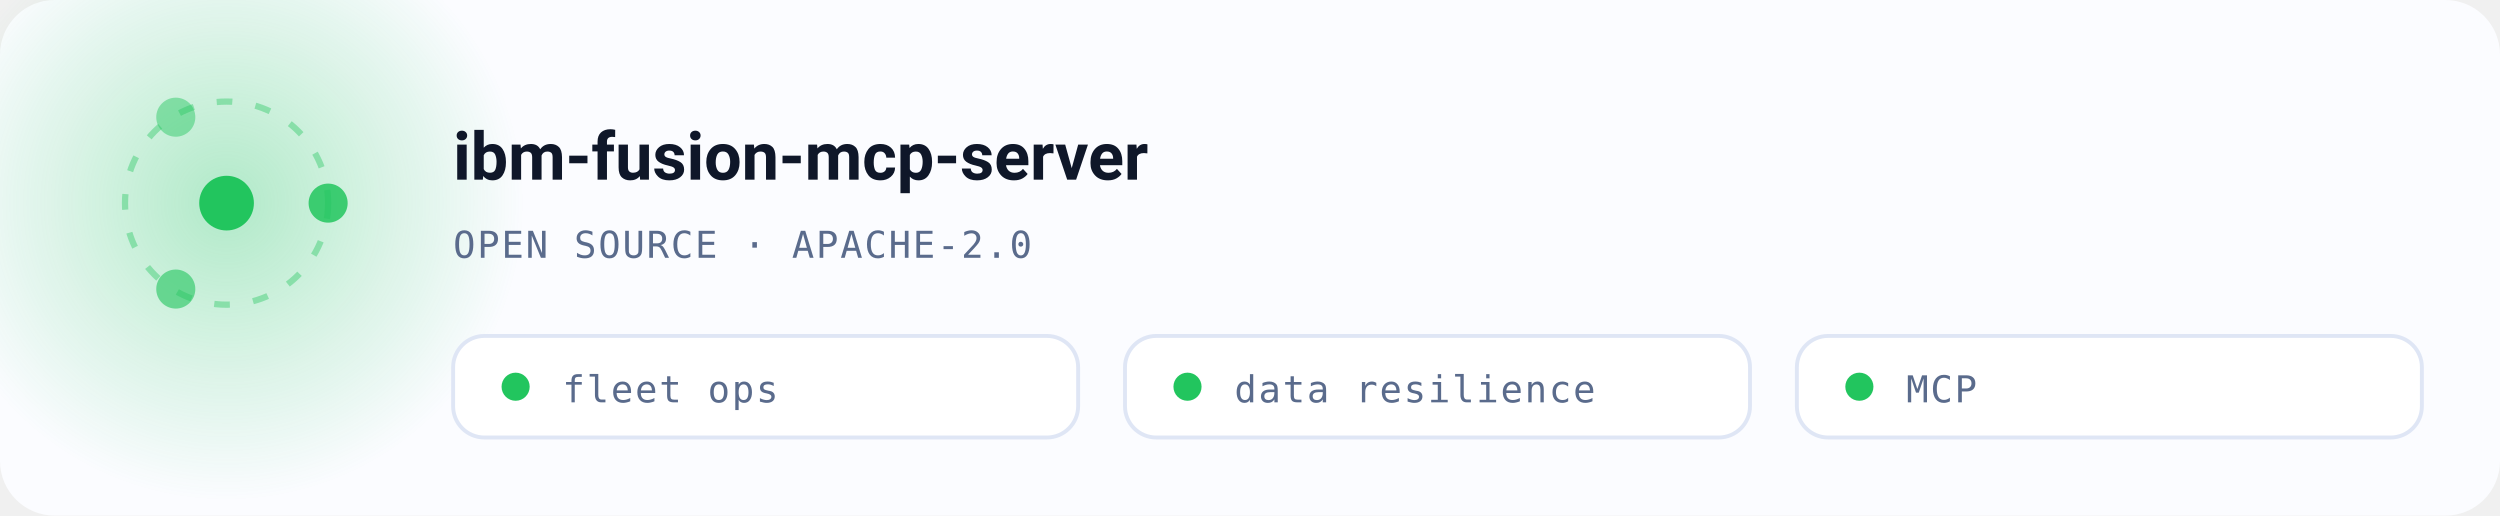
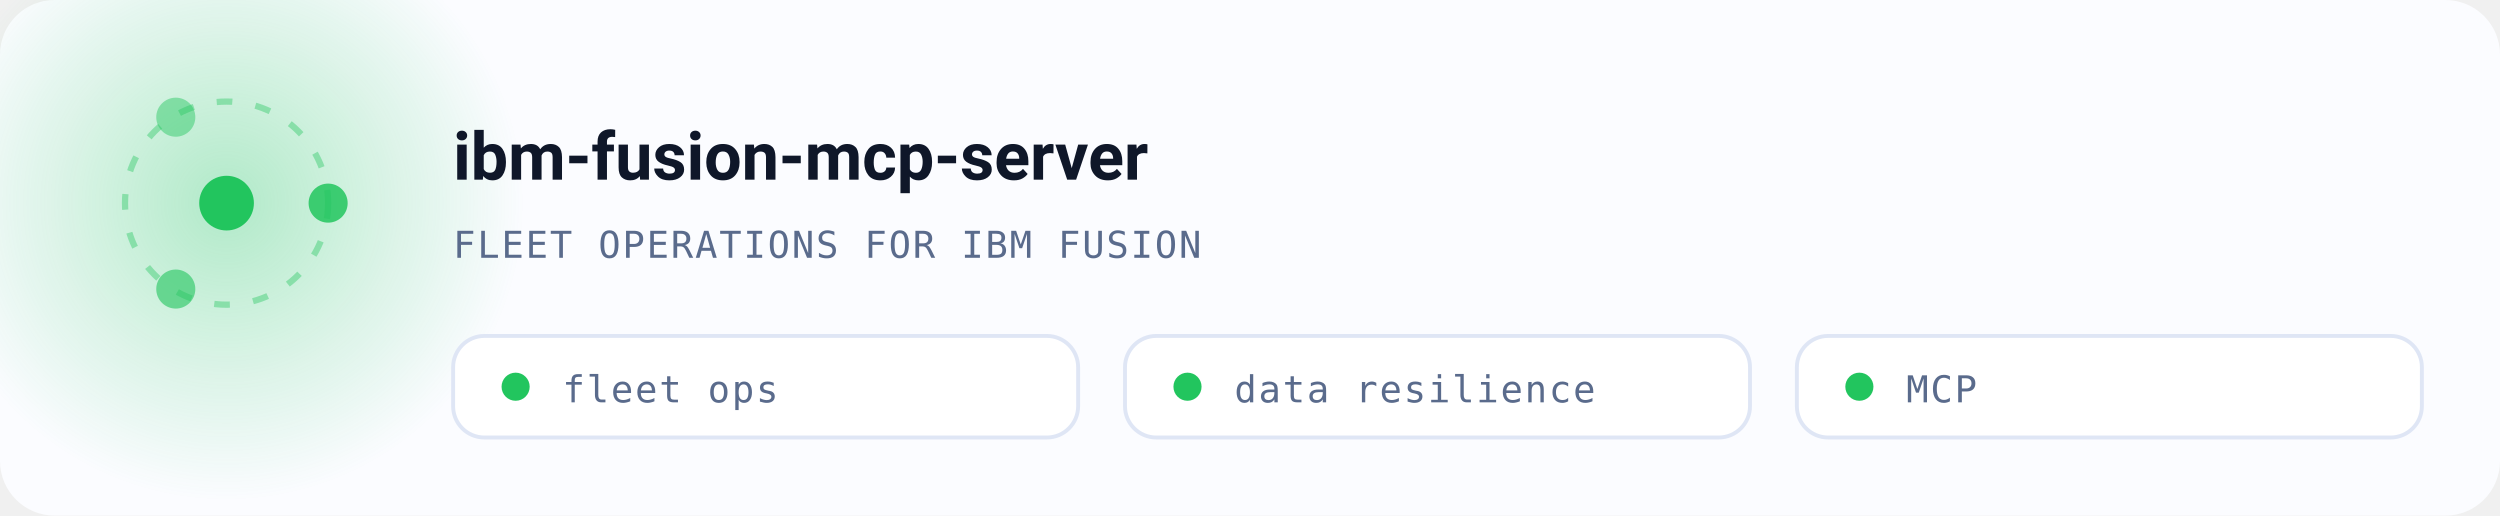
<svg xmlns="http://www.w3.org/2000/svg" viewBox="0 0 640 132" role="img" aria-label="ibm-fusion-mcp-server">
  <style>
    .mono{font-family:ui-monospace,SFMono-Regular,Menlo,Consolas,monospace}
    .sans{font-family:system-ui,-apple-system,Segoe UI,Roboto,sans-serif}
    .xs{font-size:9.5px;letter-spacing:.05em}
    @keyframes bob{0%,100%{transform:translateY(0)}50%{transform:translateY(-3px)}}
    @keyframes ping{0%,100%{opacity:.3;r:3.4}50%{opacity:1;r:5.2}}
    @keyframes ring{0%{opacity:.6;transform:scale(.76)}70%,100%{opacity:0;transform:scale(1.22)}}
    @keyframes shut{0%,42%{transform:translateY(-6px)}54%,100%{transform:translateY(0)}}
    @keyframes arc{from{stroke-dashoffset:150.8}to{stroke-dashoffset:0}}
    @keyframes spin{to{transform:rotate(360deg)}}
    @keyframes caret{0%,45%{opacity:1}55%,100%{opacity:0}}
    @keyframes draw{from{opacity:0;transform:translateX(-5px)}to{opacity:.8;transform:translateX(0)}}
    @keyframes fade{0%,100%{opacity:.45}50%{opacity:1}}
    @keyframes glow{0%,100%{opacity:.16}50%{opacity:.34}}
    .bob{animation:bob 3.6s ease-in-out infinite}
    .ping{animation:ping 2s ease-in-out infinite}
    .ring{animation:ring 2.8s ease-out infinite;transform-origin:0 0}
    .shackle{animation:shut 4.2s ease-in-out infinite}
    .arc{animation:arc 2.6s cubic-bezier(.22,.9,.3,1) both}
    .sp{animation:spin 12s linear infinite;transform-origin:0 0}
    .caret{animation:caret 1.1s step-end infinite}
    .ln{animation:draw .7s ease-out both}
    .l1{animation-delay:.12s}.l2{animation-delay:.24s}.l3{animation-delay:.36s}
    .chip{animation:fade 4.2s ease-in-out infinite}.c1{animation-delay:1.4s}.c2{animation-delay:2.8s}
    .glow{animation:glow 4.4s ease-in-out infinite}
    @media (prefers-reduced-motion:reduce){*{animation:none!important}.arc{stroke-dashoffset:0}.ln{opacity:.8}}
  </style>
  <defs>
    <radialGradient id="s-ibm-fusion-mcp-server-light">
      <stop offset="0%" stop-color="#22c55e" stop-opacity=".34" />
      <stop offset="100%" stop-color="#22c55e" stop-opacity="0" />
    </radialGradient>
  </defs>
  <rect width="640" height="132" rx="14" fill="#fbfcff" />
  <circle class="glow" cx="58" cy="52" r="76" fill="url(#s-ibm-fusion-mcp-server-light)" />
  <g transform="translate(58 52)">
    <g class="bob">
      <circle r="7" fill="#22c55e" />
      <g class="sp">
        <circle cx="26" cy="0" r="5" fill="#22c55e" opacity=".85" />
        <circle cx="-13" cy="22" r="5" fill="#22c55e" opacity=".6" />
        <circle cx="-13" cy="-22" r="5" fill="#22c55e" opacity=".45" />
      </g>
      <circle r="26" fill="none" stroke="#22c55e" stroke-width="1.6" opacity=".4" stroke-dasharray="4 6" />
    </g>
  </g>
  <text x="116" y="46" class="sans" font-size="17" font-weight="700" fill="#0f1729">ibm-fusion-mcp-server</text>
-   <text x="116" y="66" class="mono xs" fill="#5a6b8c">OPEN SOURCE · APACHE-2.0</text>
+   <text x="116" y="66" class="mono xs" fill="#5a6b8c">FLEET OPERATIONS FOR IBM FUSION</text>
  <g class="chip c0">
    <rect x="116" y="86" width="160" height="26" rx="8" fill="#ffffff" stroke="#dfe6f5" />
    <circle cx="132" cy="99" r="3.6" fill="#22c55e" />
    <text x="144" y="103" class="mono xs" fill="#5a6b8c">fleet ops</text>
  </g>
  <g class="chip c1">
    <rect x="288" y="86" width="160" height="26" rx="8" fill="#ffffff" stroke="#dfe6f5" />
    <circle cx="304" cy="99" r="3.6" fill="#22c55e" />
    <text x="316" y="103" class="mono xs" fill="#5a6b8c">data resilience</text>
  </g>
  <g class="chip c2">
    <rect x="460" y="86" width="160" height="26" rx="8" fill="#ffffff" stroke="#dfe6f5" />
    <circle cx="476" cy="99" r="3.6" fill="#22c55e" />
    <text x="488" y="103" class="mono xs" fill="#5a6b8c">MCP</text>
  </g>
</svg>
